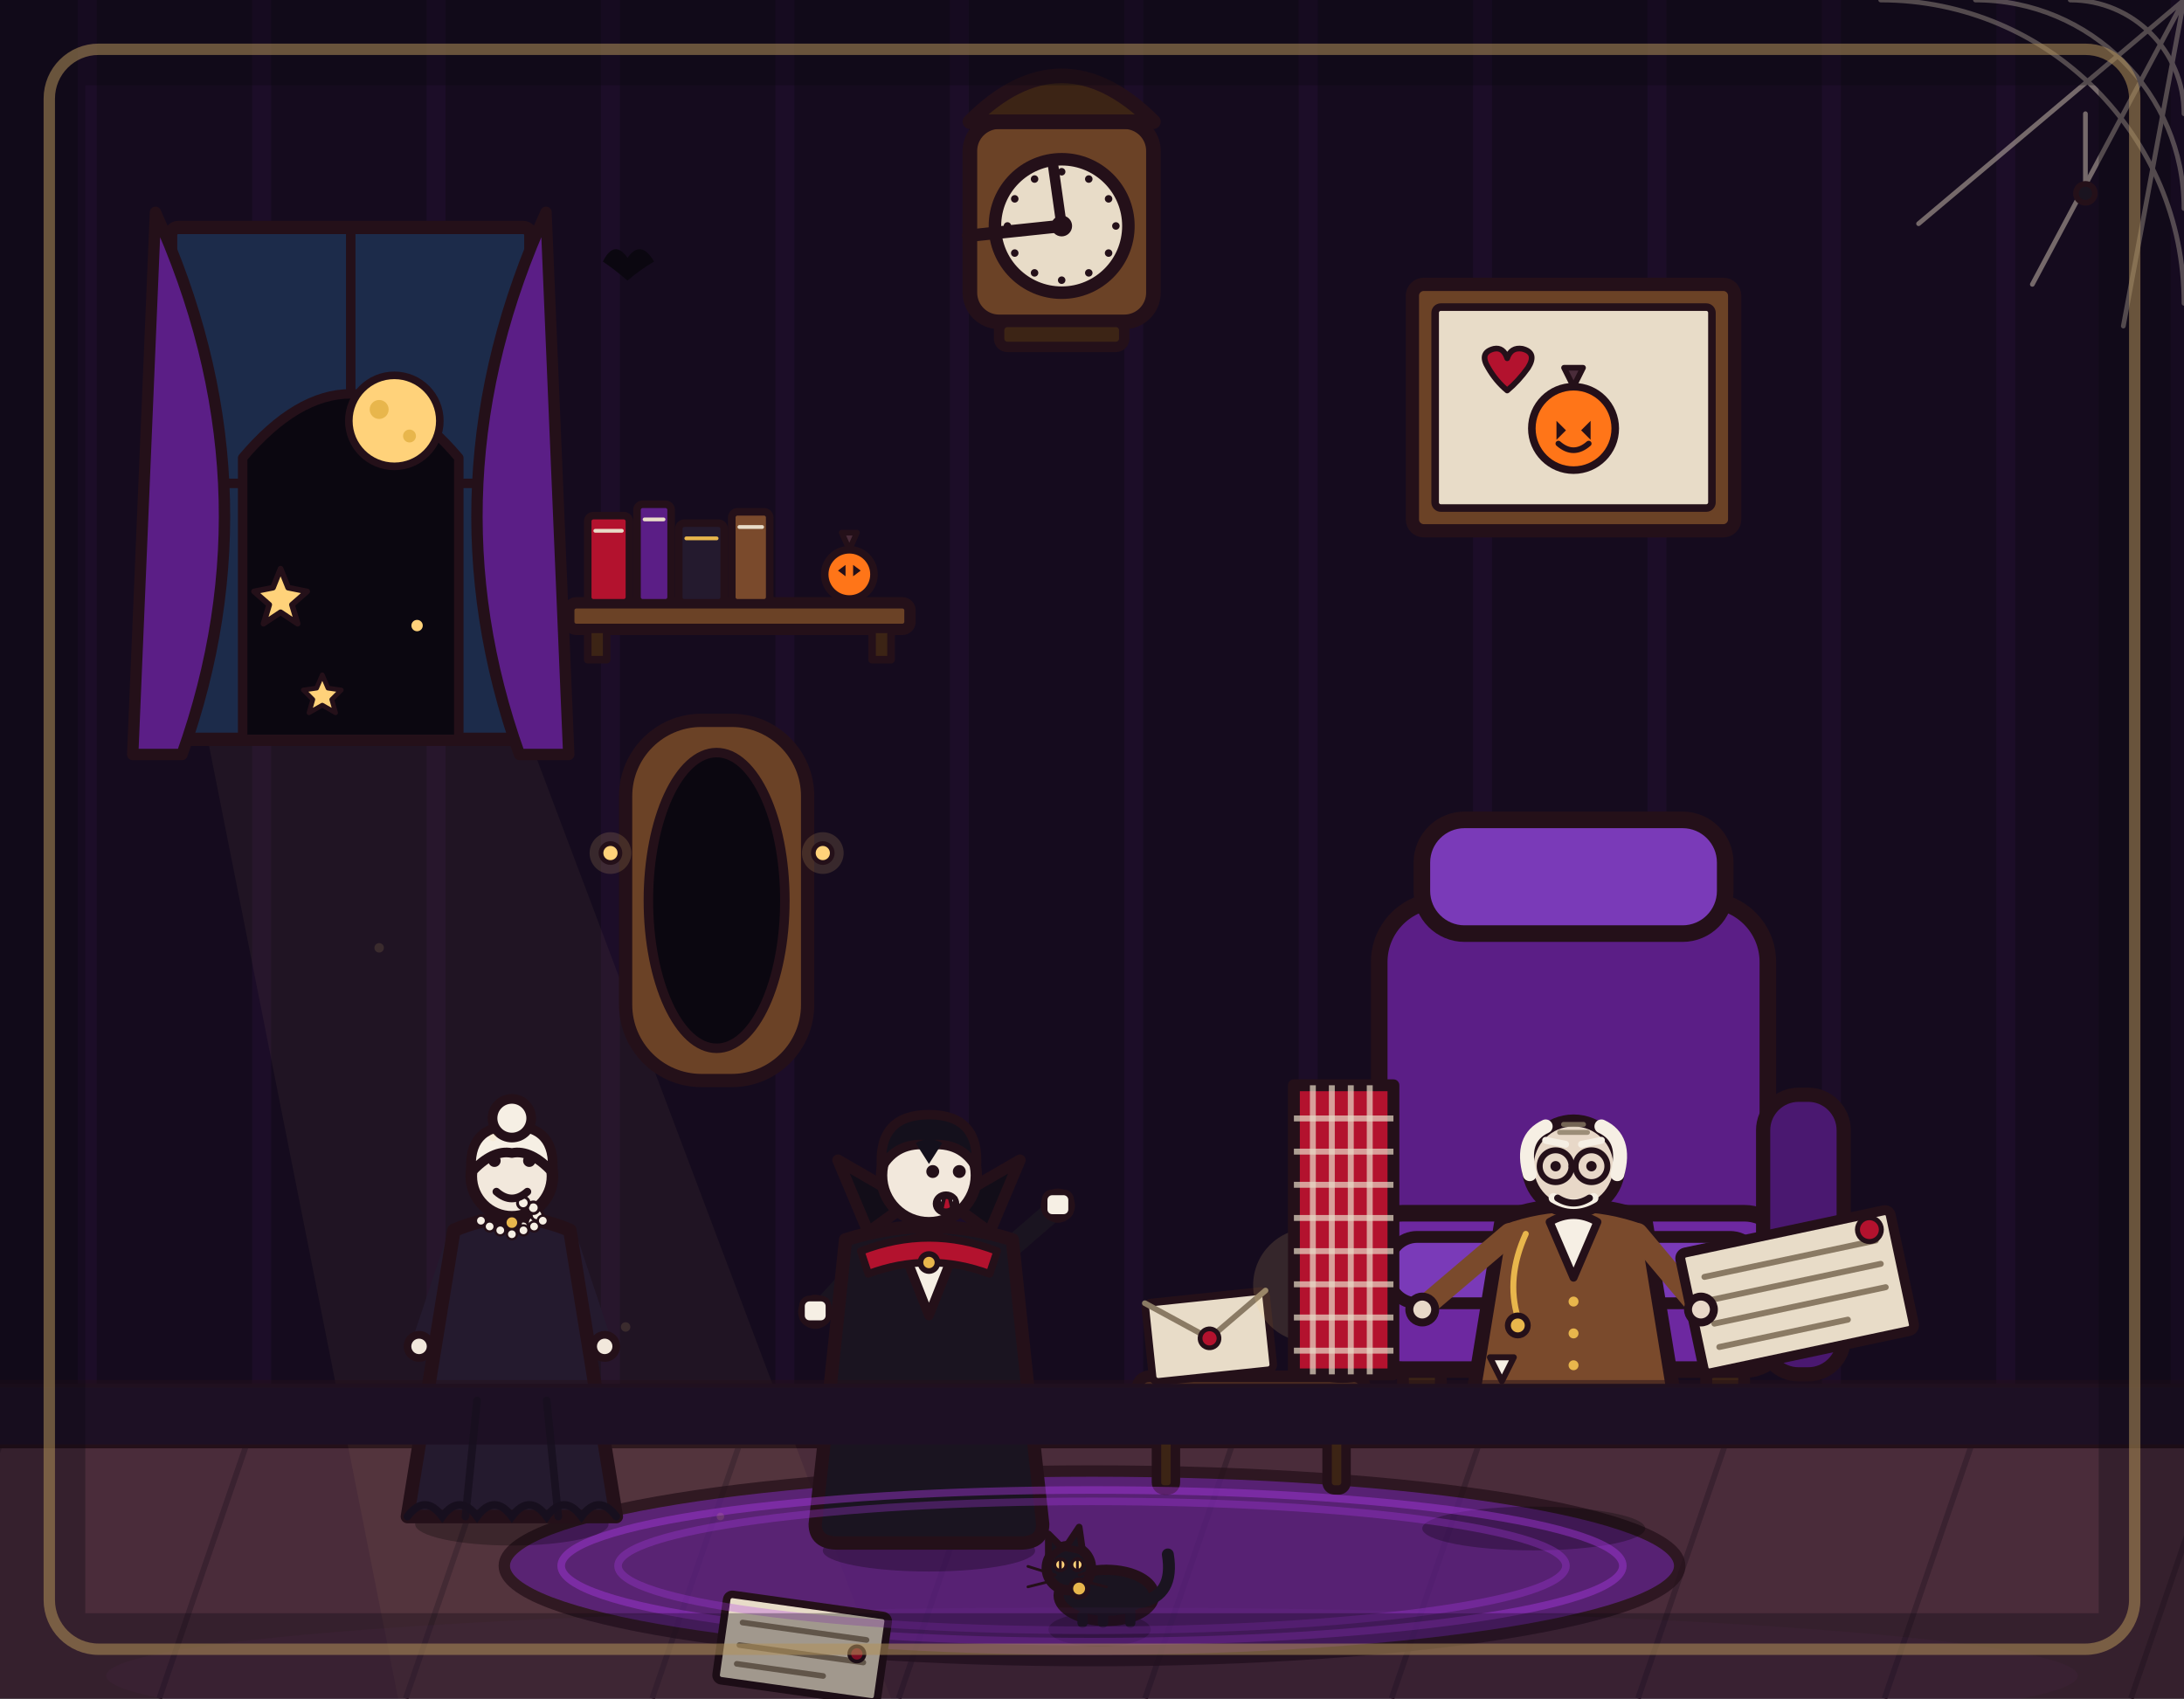
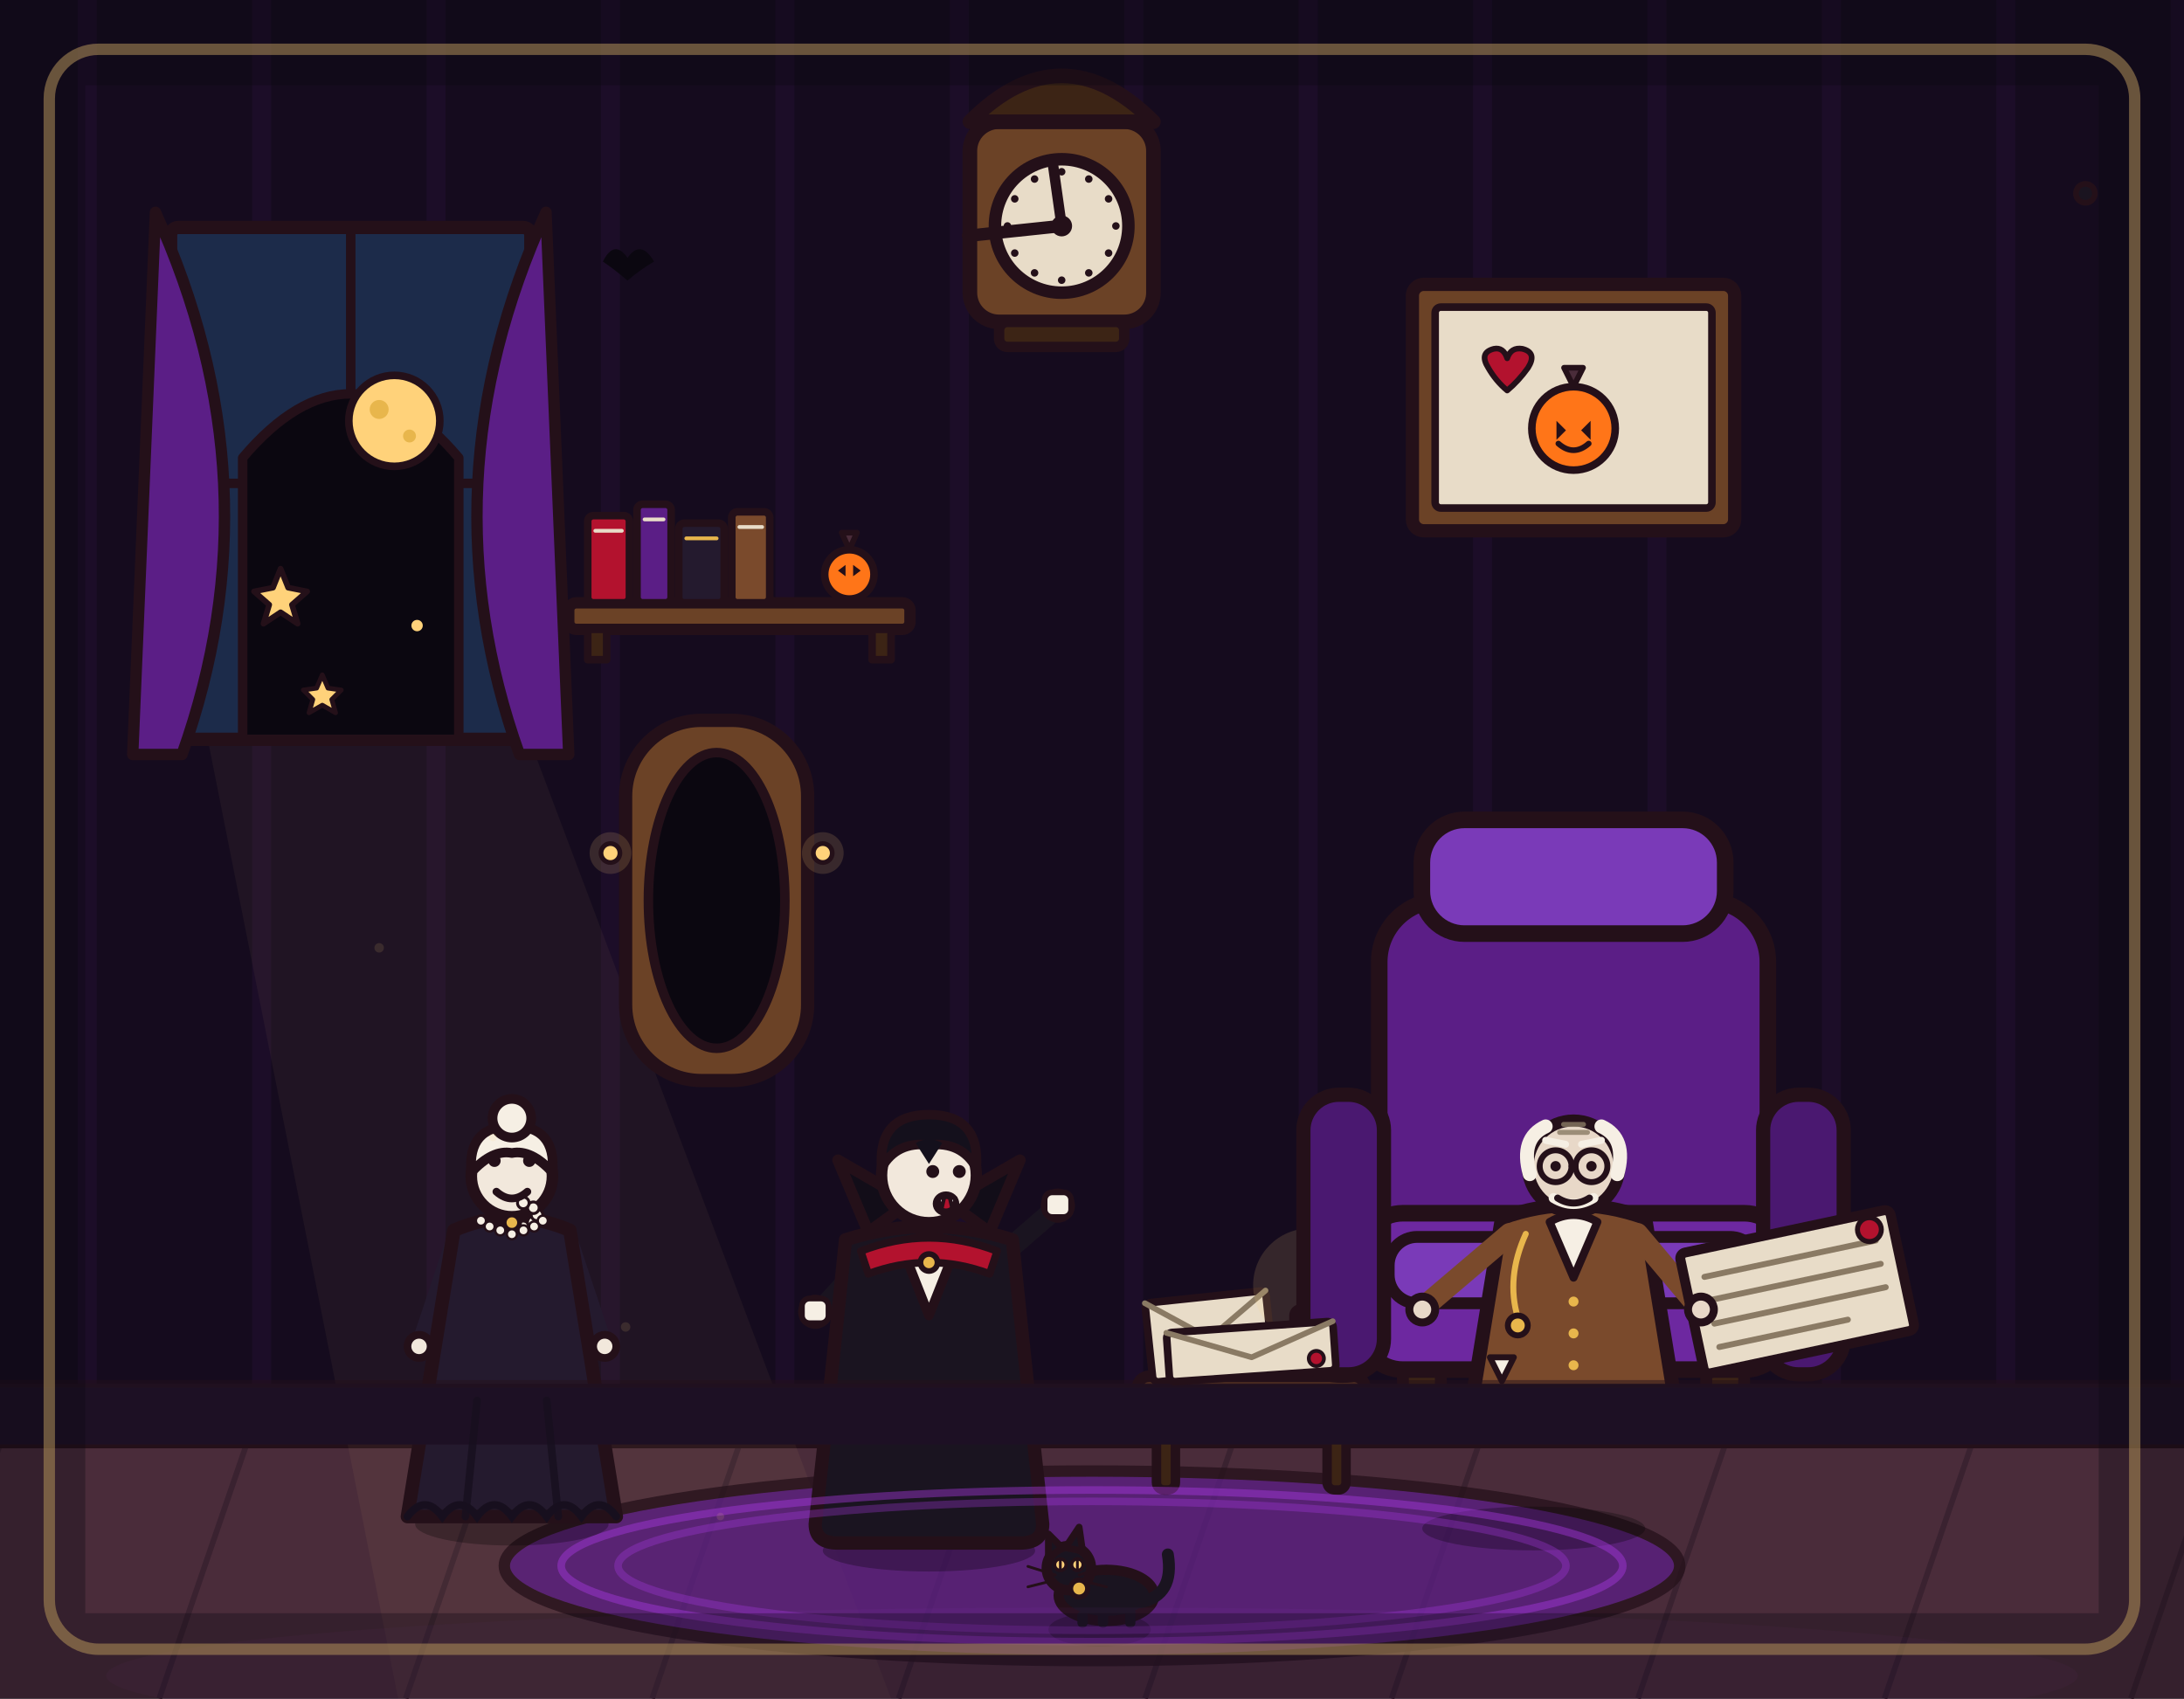
<svg xmlns="http://www.w3.org/2000/svg" viewBox="0 0 1152 896" width="1152" height="896">
  <rect x="0" y="0" width="1152" height="896" fill="#150b1e" />
  <path d="M46 0V762M138 0V762M230 0V762M322 0V762M414 0V762M506 0V762M598 0V762M690 0V762M782 0V762M874 0V762M966 0V762M1058 0V762M1150 0V762" stroke="#b03aeb" stroke-width="10" opacity=".05" fill="none" />
  <rect x="0" y="760" width="1152" height="136" fill="#4a2c3a" />
  <path d="M0 762 L-46 896M130 762 L84 896M260 762 L214 896M390 762 L344 896M520 762 L474 896M650 762 L604 896M780 762 L734 896M910 762 L864 896M1040 762 L994 896M1170 762 L1124 896" stroke="#3a2230" stroke-width="3" fill="none" />
  <line x1="0" y1="761" x2="1152" y2="761" stroke="#241019" stroke-width="6" stroke-linecap="round" />
  <polygon points="110,392 280,392 470,896 210,896" fill="#ffd27a" opacity=".05" />
  <g>
    <rect x="90" y="120" width="190" height="270" rx="4" fill="#1c2b4a" stroke="#241019" stroke-width="7" stroke-linejoin="round" stroke-linecap="round" />
    <line x1="185" y1="120" x2="185" y2="390" stroke="#241019" stroke-width="5" stroke-linecap="round" />
    <line x1="90" y1="255" x2="280" y2="255" stroke="#241019" stroke-width="5" stroke-linecap="round" />
    <path d="M82 112 Q147 255 96 398 L70 398 Z" fill="#5b1e86" stroke="#241019" stroke-width="6" stroke-linejoin="round" stroke-linecap="round" />
    <path d="M288 112 Q223 255 274 398 L300 398 Z" fill="#5b1e86" stroke="#241019" stroke-width="6" stroke-linejoin="round" stroke-linecap="round" />
    <path d="M128 390 L128 241.5 Q185 174 242 241.5 L242 390 Z" fill="#0b0710" stroke="#241019" stroke-width="5" stroke-linejoin="round" stroke-linecap="round" />
    <circle cx="208" cy="222" r="24" fill="#ffd27a" stroke="#241019" stroke-width="4" stroke-linejoin="round" stroke-linecap="round" />
    <circle cx="200" cy="216" r="5" fill="#e8b64c" stroke="none" />
    <circle cx="216" cy="230" r="3.4" fill="#e8b64c" stroke="none" />
    <path d="M148 300 L152 310 L162 312 L154 319 L157 329 L148 323 L139 329 L142 319 L134 312 L144 310 Z" fill="#ffd27a" stroke="#241019" stroke-width="3" stroke-linejoin="round" stroke-linecap="round" />
    <circle cx="220" cy="330" r="3" fill="#ffd27a" stroke="none" />
    <path d="M170 356 L173 363 L180 364 L175 369 L177 376 L170 372 L163 376 L165 369 L160 364 L167 363 Z" fill="#ffd27a" stroke="#241019" stroke-width="2.5" stroke-linejoin="round" stroke-linecap="round" />
-   </g>
-   <g stroke="#e8dcc8" stroke-width="2.5" opacity=".45" fill="none" stroke-linecap="round">
-     <path d="M1152 0 L1012 118 M1152 0 L1072 150 M1152 0 L1120 172" />
-     <path d="M1092 0 A60 60 0 0 1 1152 60 M1042 0 A110 110 0 0 1 1152 110 M992 0 A160 160 0 0 1 1152 160" />
-     <line x1="1100" y1="60" x2="1100" y2="96" />
  </g>
  <circle cx="1100" cy="102" r="5" fill="#1a1420" stroke="#241019" stroke-width="3" stroke-linejoin="round" />
  <g transform="translate(560 150) scale(1.1)">
    <rect x="-44" y="-78" width="88" height="96" rx="14" fill="#6b4226" stroke="#241019" stroke-width="7" stroke-linejoin="round" stroke-linecap="round" />
    <path d="M-44 -78 Q0 -122 44 -78 Z" fill="#3c2415" stroke="#241019" stroke-width="7" stroke-linejoin="round" stroke-linecap="round" />
    <circle cx="0" cy="-28" r="32" fill="#e8dcc8" stroke="#241019" stroke-width="6" stroke-linejoin="round" stroke-linecap="round" />
    <line x1="0" y1="-28" x2="-4.2" y2="-57.7" stroke="#241019" stroke-width="5" stroke-linecap="round" />
    <line x1="0" y1="-28" x2="-44.8" y2="-23.3" stroke="#241019" stroke-width="6" stroke-linecap="round" />
    <circle cx="0" cy="-28" r="4" fill="#241019" stroke="#241019" stroke-width="2" stroke-linejoin="round" stroke-linecap="round" />
    <circle cx="0" cy="-54" r="1.8" fill="#241019" />
    <circle cx="13" cy="-50.5" r="1.8" fill="#241019" />
    <circle cx="22.5" cy="-41" r="1.8" fill="#241019" />
    <circle cx="26" cy="-28" r="1.8" fill="#241019" />
    <circle cx="22.5" cy="-15" r="1.8" fill="#241019" />
    <circle cx="13" cy="-5.5" r="1.8" fill="#241019" />
    <circle cx="0" cy="-2" r="1.8" fill="#241019" />
    <circle cx="-13" cy="-5.5" r="1.8" fill="#241019" />
    <circle cx="-22.5" cy="-15" r="1.8" fill="#241019" />
    <circle cx="-26" cy="-28" r="1.8" fill="#241019" />
    <circle cx="-22.5" cy="-41" r="1.8" fill="#241019" />
    <circle cx="-13" cy="-50.5" r="1.8" fill="#241019" />
    <rect x="-30" y="18" width="60" height="12" rx="4" fill="#3c2415" stroke="#241019" stroke-width="5" stroke-linejoin="round" stroke-linecap="round" />
  </g>
  <g transform="translate(745 150)">
    <rect x="0" y="0" width="170" height="130" rx="6" fill="#6b4226" stroke="#241019" stroke-width="7" stroke-linejoin="round" stroke-linecap="round" />
    <rect x="12" y="12" width="146" height="106" rx="3" fill="#e8dcc8" stroke="#241019" stroke-width="4" stroke-linejoin="round" stroke-linecap="round" />
    <circle cx="85" cy="76" r="22" fill="#ff7518" stroke="#241019" stroke-width="4" stroke-linejoin="round" stroke-linecap="round" />
    <path d="M85 54 L90 44 L80 44 Z" fill="#4a2c3a" stroke="#241019" stroke-width="3" stroke-linejoin="round" stroke-linecap="round" />
    <path d="M76 72 L81 77 L76 82 Z M94 72 L89 77 L94 82 Z" fill="#241019" stroke="none" />
    <path d="M77 84 Q85 91 93 84" fill="none" stroke="#241019" stroke-width="3" stroke-linecap="round" />
    <path d="M40 44 Q35 36 43 34 Q48 33 50 39 Q52 33 58 34 Q66 36 61 44 Q56 51 50 56 Q44 51 40 44 Z" fill="#b3122e" stroke="#241019" stroke-width="3" stroke-linejoin="round" stroke-linecap="round" />
  </g>
  <ellipse cx="576" cy="826" rx="310" ry="50" fill="#5b1e86" stroke="#241019" stroke-width="6" stroke-linejoin="round" stroke-linecap="round" opacity="0.75" />
  <g>
    <rect x="600" y="726" width="120" height="18" rx="6" fill="#6b4226" stroke="#241019" stroke-width="6" stroke-linejoin="round" stroke-linecap="round" />
    <rect x="610" y="744" width="10" height="42" rx="4" fill="#3c2415" stroke="#241019" stroke-width="5" stroke-linejoin="round" stroke-linecap="round" />
    <rect x="700" y="744" width="10" height="42" rx="4" fill="#3c2415" stroke="#241019" stroke-width="5" stroke-linejoin="round" stroke-linecap="round" />
    <g transform="rotate(-6 638 706)">
      <rect x="606" y="684" width="64" height="42" rx="3" fill="#e8dcc8" stroke="#241019" stroke-width="4" stroke-linejoin="round" stroke-linecap="round" />
      <path d="M606 684 L638 706 L670 684" fill="none" stroke="#8a7a64" stroke-width="3" stroke-linecap="round" stroke-linejoin="round" />
      <circle cx="638" cy="706" r="5" fill="#b3122e" stroke="#241019" stroke-width="2.5" stroke-linejoin="round" stroke-linecap="round" />
    </g>
    <circle cx="691" cy="678" r="30" fill="#ffd27a" opacity=".14" stroke="none" />
    <rect x="682" y="690" width="18" height="36" rx="4" fill="#e8dcc8" stroke="#241019" stroke-width="4" stroke-linejoin="round" stroke-linecap="round" />
    <line x1="691" y1="690" x2="691" y2="683" stroke="#241019" stroke-width="3" stroke-linecap="round" />
    <path d="M691 683 Q685 673 691 663 Q697 673 691 683 Z" fill="#ff7518" stroke="#241019" stroke-width="3" stroke-linejoin="round" stroke-linecap="round" />
    <path d="M691 677 Q688 671 691 667 Q694 671 691 677 Z" fill="#ffd27a" stroke="none" />
    <ellipse cx="708" cy="724" rx="13" ry="4" fill="#e8dcc8" stroke="#241019" stroke-width="3" stroke-linejoin="round" />
    <rect x="701" y="706" width="14" height="18" rx="3" fill="#e8dcc8" stroke="#241019" stroke-width="4" stroke-linejoin="round" />
    <path d="M715 710 Q722 714 715 719" fill="none" stroke="#241019" stroke-width="3" stroke-linecap="round" />
    <path d="M705 700 Q701 692 705 686 M710 700 Q706 690 710 684" fill="none" stroke="#e8dcc8" stroke-width="2.5" stroke-linecap="round" opacity=".6" />
  </g>
  <g transform="translate(830 790) scale(1.25)">
    <rect x="-72" y="-58" width="16" height="30" rx="4" fill="#3c2415" stroke="#241019" stroke-width="5" stroke-linejoin="round" stroke-linecap="round" />
    <rect x="56" y="-58" width="16" height="30" rx="4" fill="#3c2415" stroke="#241019" stroke-width="5" stroke-linejoin="round" stroke-linecap="round" />
    <rect x="-82" y="-252" width="164" height="150" rx="26" fill="#5b1e86" stroke="#241019" stroke-width="7" stroke-linejoin="round" stroke-linecap="round" />
    <rect x="-64" y="-286" width="128" height="48" rx="18" fill="#7a3ab8" stroke="#241019" stroke-width="7" stroke-linejoin="round" stroke-linecap="round" />
    <rect x="-90" y="-120" width="180" height="66" rx="18" fill="#6d28a0" stroke="#241019" stroke-width="7" stroke-linejoin="round" stroke-linecap="round" />
    <rect x="-78" y="-110" width="156" height="28" rx="12" fill="#7a3ab8" stroke="#241019" stroke-width="5" stroke-linejoin="round" stroke-linecap="round" />
    <rect x="-114" y="-170" width="34" height="118" rx="15" fill="#4a1870" stroke="#241019" stroke-width="6" stroke-linejoin="round" stroke-linecap="round" />
    <rect x="80" y="-170" width="34" height="118" rx="15" fill="#4a1870" stroke="#241019" stroke-width="6" stroke-linejoin="round" stroke-linecap="round" />
-     <path d="M-118 -174 L-76 -174 L-76 -52 L-118 -52 Z" fill="#b3122e" stroke="#241019" stroke-width="5" stroke-linejoin="round" stroke-linecap="round" />
-     <path d="M-110 -174 L-110 -52 M-102 -174 L-102 -52 M-94 -174 L-94 -52 M-86 -174 L-86 -52" stroke="#e8dcc8" stroke-width="2.5" opacity=".7" fill="none" />
-     <path d="M-118 -160 L-76 -160 M-118 -146 L-76 -146 M-118 -132 L-76 -132 M-118 -118 L-76 -118 M-118 -104 L-76 -104 M-118 -90 L-76 -90 M-118 -76 L-76 -76 M-118 -62 L-76 -62" stroke="#e8dcc8" stroke-width="2.5" opacity=".7" fill="none" />
  </g>
  <g transform="translate(830 800) scale(1.05 1.05)">
    <ellipse cx="-20" cy="6" rx="56" ry="11" fill="#000000" opacity="0.28" stroke="none" />
    <path d="M-8 -70 L-62 -56" fill="none" stroke="#3a3542" stroke-width="15" stroke-linecap="round" stroke-linejoin="round" />
    <path d="M8 -66 L-44 -48" fill="none" stroke="#3a3542" stroke-width="15" stroke-linecap="round" stroke-linejoin="round" />
    <ellipse cx="-68" cy="-52" rx="14" ry="7" fill="#14101c" stroke="#241019" stroke-width="4" stroke-linejoin="round" stroke-linecap="round" />
    <ellipse cx="-50" cy="-44" rx="14" ry="7" fill="#14101c" stroke="#241019" stroke-width="4" stroke-linejoin="round" stroke-linecap="round" />
    <path d="M-36 -150 L-50 -64 Q-52 -56 -44 -54 L44 -54 Q52 -56 50 -64 L36 -150 Q0 -163 -36 -150 Z" fill="#7a4a2c" stroke="#241019" stroke-width="7" stroke-linejoin="round" stroke-linecap="round" />
    <path d="M-12 -148 L0 -120 L12 -148 Q0 -155 -12 -148 Z" fill="#f6efe4" stroke="#241019" stroke-width="4" stroke-linejoin="round" stroke-linecap="round" />
    <circle cx="0" cy="-108" r="2.5" fill="#e8b64c" stroke="none" />
    <circle cx="0" cy="-92" r="2.5" fill="#e8b64c" stroke="none" />
    <circle cx="0" cy="-76" r="2.5" fill="#e8b64c" stroke="none" />
    <path d="M-32 -142 L-72 -108" fill="none" stroke="#7a4a2c" stroke-width="11" stroke-linecap="round" stroke-linejoin="round" />
    <circle cx="-76" cy="-104" r="6.5" fill="#e8d8c8" stroke="#241019" stroke-width="4" stroke-linejoin="round" stroke-linecap="round" />
    <path d="M32 -142 L64 -104" fill="none" stroke="#7a4a2c" stroke-width="11" stroke-linecap="round" stroke-linejoin="round" />
    <g transform="translate(66 -100) rotate(-12)">
      <rect x="-6" y="-34" width="108" height="62" rx="3" fill="#e8dcc8" stroke="#241019" stroke-width="5" stroke-linejoin="round" stroke-linecap="round" />
      <line x1="4" y1="-20" x2="92" y2="-20" stroke="#8a7a64" stroke-width="3" stroke-linecap="round" />
      <line x1="4" y1="-8" x2="92" y2="-8" stroke="#8a7a64" stroke-width="3" stroke-linecap="round" />
      <line x1="4" y1="4" x2="92" y2="4" stroke="#8a7a64" stroke-width="3" stroke-linecap="round" />
      <line x1="4" y1="16" x2="70" y2="16" stroke="#8a7a64" stroke-width="3" stroke-linecap="round" />
      <circle cx="90" cy="-26" r="6" fill="#b3122e" stroke="#241019" stroke-width="2.5" stroke-linejoin="round" stroke-linecap="round" />
    </g>
    <circle cx="64" cy="-104" r="6.5" fill="#e8d8c8" stroke="#241019" stroke-width="4" stroke-linejoin="round" stroke-linecap="round" />
    <circle cx="0" cy="-176" r="23" fill="#e8d8c8" stroke="#241019" stroke-width="6" stroke-linejoin="round" stroke-linecap="round" />
    <path d="M-22 -172 Q-27 -190 -14 -196" fill="none" stroke="#f6efe4" stroke-width="7" stroke-linecap="round" />
    <path d="M22 -172 Q27 -190 14 -196" fill="none" stroke="#f6efe4" stroke-width="7" stroke-linecap="round" />
    <circle cx="-9" cy="-176" r="8" fill="none" stroke="#241019" stroke-width="3" stroke-linejoin="round" />
    <circle cx="9" cy="-176" r="8" fill="none" stroke="#241019" stroke-width="3" stroke-linejoin="round" />
    <line x1="-1" y1="-176" x2="1" y2="-176" stroke="#241019" stroke-width="3" stroke-linecap="round" />
    <circle cx="-9" cy="-176" r="2.6" fill="#241019" stroke="none" />
    <circle cx="9" cy="-176" r="2.6" fill="#241019" stroke="none" />
    <path d="M-14 -189 L-4 -187 M4 -187 L14 -189" fill="none" stroke="#f6efe4" stroke-width="3.5" stroke-linecap="round" />
    <path d="M-7 -193 L7 -193 M-5 -197 L5 -197" fill="none" stroke="#8a7a64" stroke-width="2.5" stroke-linecap="round" opacity=".8" />
    <path d="M-10 -160 Q0 -154 10 -160" fill="none" stroke="#f6efe4" stroke-width="5" stroke-linecap="round" />
    <path d="M-8 -160 Q0 -155 8 -160" fill="none" stroke="#241019" stroke-width="3.5" stroke-linecap="round" />
  </g>
  <g transform="translate(490 812)">
    <ellipse cx="0" cy="6" rx="56" ry="11" fill="#000000" opacity="0.28" stroke="none" />
    <path d="M-12 -62 L-16 -6" fill="none" stroke="#241a2e" stroke-width="15" stroke-linecap="round" stroke-linejoin="round" />
    <path d="M12 -62 L16 -6" fill="none" stroke="#241a2e" stroke-width="15" stroke-linecap="round" stroke-linejoin="round" />
    <ellipse cx="-18" cy="-4" rx="15" ry="7" fill="#14101c" stroke="#241019" stroke-width="4" stroke-linejoin="round" stroke-linecap="round" />
    <ellipse cx="18" cy="-4" rx="15" ry="7" fill="#14101c" stroke="#241019" stroke-width="4" stroke-linejoin="round" stroke-linecap="round" />
    <path d="M-34 -146 L-56 -122" fill="none" stroke="#1a1420" stroke-width="11" stroke-linecap="round" stroke-linejoin="round" />
    <circle cx="-60" cy="-120" r="7" fill="#f2e8dc" stroke="#241019" stroke-width="4" stroke-linejoin="round" stroke-linecap="round" />
    <path d="M34 -146 L64 -172" fill="none" stroke="#1a1420" stroke-width="11" stroke-linecap="round" stroke-linejoin="round" />
    <circle cx="68" cy="-176" r="7" fill="#f2e8dc" stroke="#241019" stroke-width="4" stroke-linejoin="round" stroke-linecap="round" />
    <path d="M-44 -158 Q-52 -80 -60 -8 Q-60 2 -48 2 L48 2 Q60 2 60 -8 Q52 -80 44 -158 Q0 -172 -44 -158 Z" fill="#1a1420" stroke="#241019" stroke-width="7" stroke-linejoin="round" stroke-linecap="round" />
    <path d="M-32 -162 L-48 -200 L-10 -178 Z" fill="#120d18" stroke="#241019" stroke-width="6" stroke-linejoin="round" stroke-linecap="round" />
    <path d="M32 -162 L48 -200 L10 -178 Z" fill="#120d18" stroke="#241019" stroke-width="6" stroke-linejoin="round" stroke-linecap="round" />
    <path d="M-15 -156 L0 -118 L15 -156 Q0 -163 -15 -156 Z" fill="#f6efe4" stroke="#241019" stroke-width="5" stroke-linejoin="round" stroke-linecap="round" />
    <circle cx="0" cy="-192" r="25" fill="#f2e8dc" stroke="#241019" stroke-width="6" stroke-linejoin="round" stroke-linecap="round" />
    <path d="M-25 -196 Q-27 -224 0 -224 Q27 -224 25 -196 Q17 -210 0 -208 Q-17 -210 -25 -196 Z" fill="#14101c" stroke="#241019" stroke-width="5" stroke-linejoin="round" stroke-linecap="round" />
    <path d="M-7 -209 L0 -198 L7 -209 Q0 -213 -7 -209 Z" fill="#14101c" stroke="none" />
    <circle cx="2" cy="-194" r="3.4" fill="#241019" stroke="none" />
    <circle cx="16" cy="-194" r="3.4" fill="#241019" stroke="none" />
    <ellipse cx="9" cy="-177" rx="5" ry="4.5" fill="#b3122e" stroke="#241019" stroke-width="4" stroke-linejoin="round" stroke-linecap="round" />
    <path d="M5 -180 L8 -180 L6.5 -173.5 Z" fill="#ffffff" stroke="#241019" stroke-width="2" stroke-linejoin="round" stroke-linecap="round" />
    <path d="M11 -180 L14 -180 L12.5 -173.5 Z" fill="#ffffff" stroke="#241019" stroke-width="2" stroke-linejoin="round" stroke-linecap="round" />
  </g>
  <g transform="translate(270 800) scale(1.02 1.02)">
    <ellipse cx="0" cy="4" rx="50" ry="11" fill="#000000" opacity="0.28" stroke="none" />
    <path d="M-30 -140 L-46 -92" fill="none" stroke="#241a2e" stroke-width="10" stroke-linecap="round" stroke-linejoin="round" />
    <circle cx="-48" cy="-88" r="6" fill="#f2e8dc" stroke="#241019" stroke-width="4" stroke-linejoin="round" stroke-linecap="round" />
    <path d="M30 -140 L46 -92" fill="none" stroke="#241a2e" stroke-width="10" stroke-linecap="round" stroke-linejoin="round" />
    <circle cx="48" cy="-88" r="6" fill="#f2e8dc" stroke="#241019" stroke-width="4" stroke-linejoin="round" stroke-linecap="round" />
    <path d="M-30 -148 L-54 0 L54 0 L30 -148 Q0 -161 -30 -148 Z" fill="#241a2e" stroke="#241019" stroke-width="7" stroke-linejoin="round" stroke-linecap="round" />
    <circle cx="0" cy="-176" r="21" fill="#f2e8dc" stroke="#241019" stroke-width="6" stroke-linejoin="round" stroke-linecap="round" />
    <path d="M-21 -178 Q-23 -202 0 -202 Q23 -202 21 -178 Q10 -190 0 -188 Q-10 -190 -21 -178 Z" fill="#f6efe4" stroke="#241019" stroke-width="5" stroke-linejoin="round" stroke-linecap="round" />
    <circle cx="0" cy="-206" r="10" fill="#f6efe4" stroke="#241019" stroke-width="5" stroke-linejoin="round" stroke-linecap="round" />
    <circle cx="5.9" cy="-149.8" r="3" fill="#f6efe4" stroke="#241019" stroke-width="1.5" stroke-linejoin="round" stroke-linecap="round" />
    <circle cx="11.1" cy="-152.3" r="3" fill="#f6efe4" stroke="#241019" stroke-width="1.5" stroke-linejoin="round" stroke-linecap="round" />
    <circle cx="13" cy="-156" r="3" fill="#f6efe4" stroke="#241019" stroke-width="1.5" stroke-linejoin="round" stroke-linecap="round" />
    <circle cx="11.1" cy="-159.7" r="3" fill="#f6efe4" stroke="#241019" stroke-width="1.5" stroke-linejoin="round" stroke-linecap="round" />
    <circle cx="5.9" cy="-162.2" r="3" fill="#f6efe4" stroke="#241019" stroke-width="1.5" stroke-linejoin="round" stroke-linecap="round" />
    <circle cx="-9" cy="-184" r="3.2" fill="#241019" stroke="none" />
    <circle cx="9" cy="-184" r="3.2" fill="#241019" stroke="none" />
    <path d="M-8 -168 Q0 -161 8 -168" fill="none" stroke="#241019" stroke-width="4" stroke-linecap="round" stroke-linejoin="round" />
  </g>
  <g transform="translate(580 856) scale(-0.9 0.9)">
    <ellipse cx="0" cy="4" rx="30" ry="10" fill="#000000" opacity="0.25" stroke="none" />
    <ellipse cx="-4" cy="-16" rx="28" ry="15" fill="#1a1420" stroke="#241019" stroke-width="6" stroke-linejoin="round" stroke-linecap="round" />
    <circle cx="18" cy="-32" r="13" fill="#1a1420" stroke="#241019" stroke-width="6" stroke-linejoin="round" stroke-linecap="round" />
    <path d="M10 -42 L12 -56 L20 -44 Z" fill="#1a1420" stroke="#241019" stroke-width="4" stroke-linejoin="round" stroke-linecap="round" />
    <path d="M22 -44 L30 -52 L30 -38 Z" fill="#1a1420" stroke="#241019" stroke-width="4" stroke-linejoin="round" stroke-linecap="round" />
    <path d="M-24 -12 Q-44 -16 -40 -40" fill="none" stroke="#1a1420" stroke-width="7" stroke-linecap="round" stroke-linejoin="round" />
    <line x1="-18" y1="-6" x2="-18" y2="0" stroke="#1a1420" stroke-width="6" stroke-linecap="round" />
    <line x1="-2" y1="-4" x2="-2" y2="0" stroke="#1a1420" stroke-width="6" stroke-linecap="round" />
    <line x1="10" y1="-4" x2="10" y2="0" stroke="#1a1420" stroke-width="6" stroke-linecap="round" />
    <circle cx="13" cy="-34" r="3.4" fill="#ffd27a" stroke="#241019" stroke-width="2" stroke-linejoin="round" stroke-linecap="round" />
    <circle cx="23" cy="-34" r="3.4" fill="#ffd27a" stroke="#241019" stroke-width="2" stroke-linejoin="round" stroke-linecap="round" />
    <line x1="13" y1="-37" x2="13" y2="-31" stroke="#241019" stroke-width="1.6" stroke-linecap="round" />
    <line x1="23" y1="-37" x2="23" y2="-31" stroke="#241019" stroke-width="1.6" stroke-linecap="round" />
    <circle cx="12" cy="-20" r="5" fill="#e8b64c" stroke="#241019" stroke-width="3" stroke-linejoin="round" stroke-linecap="round" />
  </g>
  <rect x="0" y="730" width="1152" height="32" fill="#1d1024" />
  <line x1="0" y1="730" x2="1152" y2="730" stroke="#241019" stroke-width="4" opacity=".5" />
  <g>
    <rect x="300" y="318" width="180" height="14" rx="4" fill="#6b4226" stroke="#241019" stroke-width="6" stroke-linejoin="round" stroke-linecap="round" />
    <rect x="310" y="332" width="10" height="16" fill="#3c2415" stroke="#241019" stroke-width="4" stroke-linejoin="round" />
    <rect x="460" y="332" width="10" height="16" fill="#3c2415" stroke="#241019" stroke-width="4" stroke-linejoin="round" />
    <rect x="310" y="272" width="22" height="46" rx="3" fill="#b3122e" stroke="#241019" stroke-width="4" stroke-linejoin="round" />
    <line x1="314" y1="280" x2="328" y2="280" stroke="#e8dcc8" stroke-width="2" stroke-linecap="round" />
    <rect x="336" y="266" width="18" height="52" rx="3" fill="#5b1e86" stroke="#241019" stroke-width="4" stroke-linejoin="round" />
    <line x1="340" y1="274" x2="350" y2="274" stroke="#e8dcc8" stroke-width="2" stroke-linecap="round" />
    <rect x="358" y="276" width="24" height="42" rx="3" fill="#241a2e" stroke="#241019" stroke-width="4" stroke-linejoin="round" />
    <line x1="362" y1="284" x2="378" y2="284" stroke="#e8b64c" stroke-width="2" stroke-linecap="round" />
    <rect x="386" y="270" width="20" height="48" rx="3" fill="#7a4a2c" stroke="#241019" stroke-width="4" stroke-linejoin="round" />
    <line x1="390" y1="278" x2="402" y2="278" stroke="#e8dcc8" stroke-width="2" stroke-linecap="round" />
    <circle cx="448" cy="303" r="13" fill="#ff7518" stroke="#241019" stroke-width="4" stroke-linejoin="round" stroke-linecap="round" />
    <path d="M448 290 L452 281 L444 281 Z" fill="#4a2c3a" stroke="#241019" stroke-width="3" stroke-linejoin="round" stroke-linecap="round" />
    <path d="M442 301 L446 298 L446 304 Z M454 301 L450 298 L450 304 Z" fill="#241019" stroke="none" />
  </g>
  <ellipse cx="576" cy="826" rx="280" ry="40" fill="none" stroke="#b03aeb" stroke-width="4" opacity=".4" />
  <ellipse cx="576" cy="884" rx="520" ry="36" fill="#b03aeb" opacity=".05" stroke="none" />
  <g fill="#ffd27a" opacity=".12">
    <circle cx="200" cy="500" r="2.5" />
    <circle cx="260" cy="600" r="2" />
    <circle cx="330" cy="700" r="2.5" />
    <circle cx="380" cy="800" r="2" />
  </g>
-   <g transform="rotate(8 420 870)">
-     <rect x="380" y="846" width="86" height="46" rx="3" fill="#e8dcc8" stroke="#241019" stroke-width="4" stroke-linejoin="round" stroke-linecap="round" />
-     <line x1="390" y1="860" x2="456" y2="860" stroke="#8a7a64" stroke-width="3" stroke-linecap="round" />
-     <line x1="390" y1="872" x2="456" y2="872" stroke="#8a7a64" stroke-width="3" stroke-linecap="round" />
-     <line x1="390" y1="882" x2="436" y2="882" stroke="#8a7a64" stroke-width="3" stroke-linecap="round" />
-     <circle cx="452" cy="868" r="4" fill="#b3122e" stroke="#241019" stroke-width="2" stroke-linejoin="round" />
+   <g transform="rotate(-4 660 713)">
+     <rect x="616" y="700" width="88" height="26" rx="3" fill="#e8dcc8" stroke="#241019" stroke-width="4" stroke-linejoin="round" stroke-linecap="round" />
+     <path d="M616 700 L660 716 L704 700" fill="none" stroke="#8a7a64" stroke-width="3" stroke-linecap="round" stroke-linejoin="round" />
+     <circle cx="694" cy="719" r="4" fill="#b3122e" stroke="#241019" stroke-width="2" stroke-linejoin="round" />
  </g>
  <g transform="translate(490 812)">
    <path d="M-36 -152 Q0 -166 36 -152 L32 -140 Q0 -152 -32 -140 Z" fill="#b3122e" stroke="#241019" stroke-width="4" stroke-linejoin="round" stroke-linecap="round" />
    <circle cx="0" cy="-146" r="4.5" fill="#e8b64c" stroke="#241019" stroke-width="3" />
    <rect x="-67" y="-127" width="14" height="13" rx="4" fill="#f6efe4" stroke="#241019" stroke-width="3" stroke-linejoin="round" />
    <rect x="61" y="-183" width="14" height="13" rx="4" fill="#f6efe4" stroke="#241019" stroke-width="3" stroke-linejoin="round" />
  </g>
  <g transform="translate(270 800) scale(1.02 1.02)">
    <circle cx="0" cy="-152" r="4" fill="#e8b64c" stroke="#241019" stroke-width="2.5" />
    <path d="M-18 -60 L-24 0 M18 -60 L24 0" fill="none" stroke="#170f1e" stroke-width="4" stroke-linecap="round" opacity=".8" />
    <g fill="#f6efe4" stroke="#241019" stroke-width="1.2">
      <circle cx="0" cy="-146" r="2.6" />
      <circle cx="-6" cy="-148" r="2.6" />
      <circle cx="6" cy="-148" r="2.6" />
      <circle cx="-11.5" cy="-150" r="2.6" />
      <circle cx="11.5" cy="-150" r="2.6" />
      <circle cx="-16" cy="-153" r="2.6" />
      <circle cx="16" cy="-153" r="2.6" />
    </g>
    <path d="M-54 0 Q-45 -12 -36 0 Q-27 -12 -18 0 Q-9 -12 0 0 Q9 -12 18 0 Q27 -12 36 0 Q45 -12 54 0" fill="none" stroke="#170f1e" stroke-width="4" stroke-linecap="round" />
  </g>
  <g transform="translate(830 800) scale(1.05 1.05)">
    <path d="M-24 -142 Q-34 -120 -28 -100" fill="none" stroke="#e8b64c" stroke-width="3" stroke-linecap="round" />
    <circle cx="-28" cy="-96" r="5" fill="#e8b64c" stroke="#241019" stroke-width="3" />
    <path d="M-42 -80 L-30 -80 L-36 -68 Z" fill="#f6efe4" stroke="#241019" stroke-width="3" stroke-linejoin="round" />
  </g>
  <g transform="translate(580 856) scale(-0.9 0.9)">
    <g stroke="#241019" stroke-width="1.6" stroke-linecap="round">
      <line x1="12" y1="-28" x2="-4" y2="-33" />
      <line x1="12" y1="-25" x2="-4" y2="-21" />
      <line x1="26" y1="-28" x2="42" y2="-33" />
      <line x1="26" y1="-25" x2="42" y2="-21" />
    </g>
  </g>
  <g>
    <rect x="330" y="380" width="96" height="190" rx="40" fill="#6b4226" stroke="#241019" stroke-width="7" stroke-linejoin="round" stroke-linecap="round" />
    <ellipse cx="378" cy="475" rx="36" ry="78" fill="#0b0710" stroke="#241019" stroke-width="5" stroke-linejoin="round" />
    <circle cx="322" cy="450" r="11" fill="#ffd27a" opacity=".15" stroke="none" />
    <circle cx="434" cy="450" r="11" fill="#ffd27a" opacity=".15" stroke="none" />
    <circle cx="322" cy="450" r="5" fill="#ffd27a" stroke="#241019" stroke-width="2.5" />
    <circle cx="434" cy="450" r="5" fill="#ffd27a" stroke="#241019" stroke-width="2.5" />
  </g>
  <path d="M318 138 Q324 126 331 136 Q338 126 345 138 Q338 142 331 148 Q324 142 318 138 Z" fill="#0b0710" />
  <ellipse cx="576" cy="826" rx="250" ry="34" fill="none" stroke="#b03aeb" stroke-width="4" opacity=".3" />
  <rect x="26" y="26" width="1100" height="844" rx="26" fill="none" stroke="#ffd27a" stroke-width="6" opacity="0.55" />
  <rect x="0" y="0" width="1152" height="896" fill="none" stroke="#0b0710" stroke-width="90" opacity="0.32" />
</svg>
